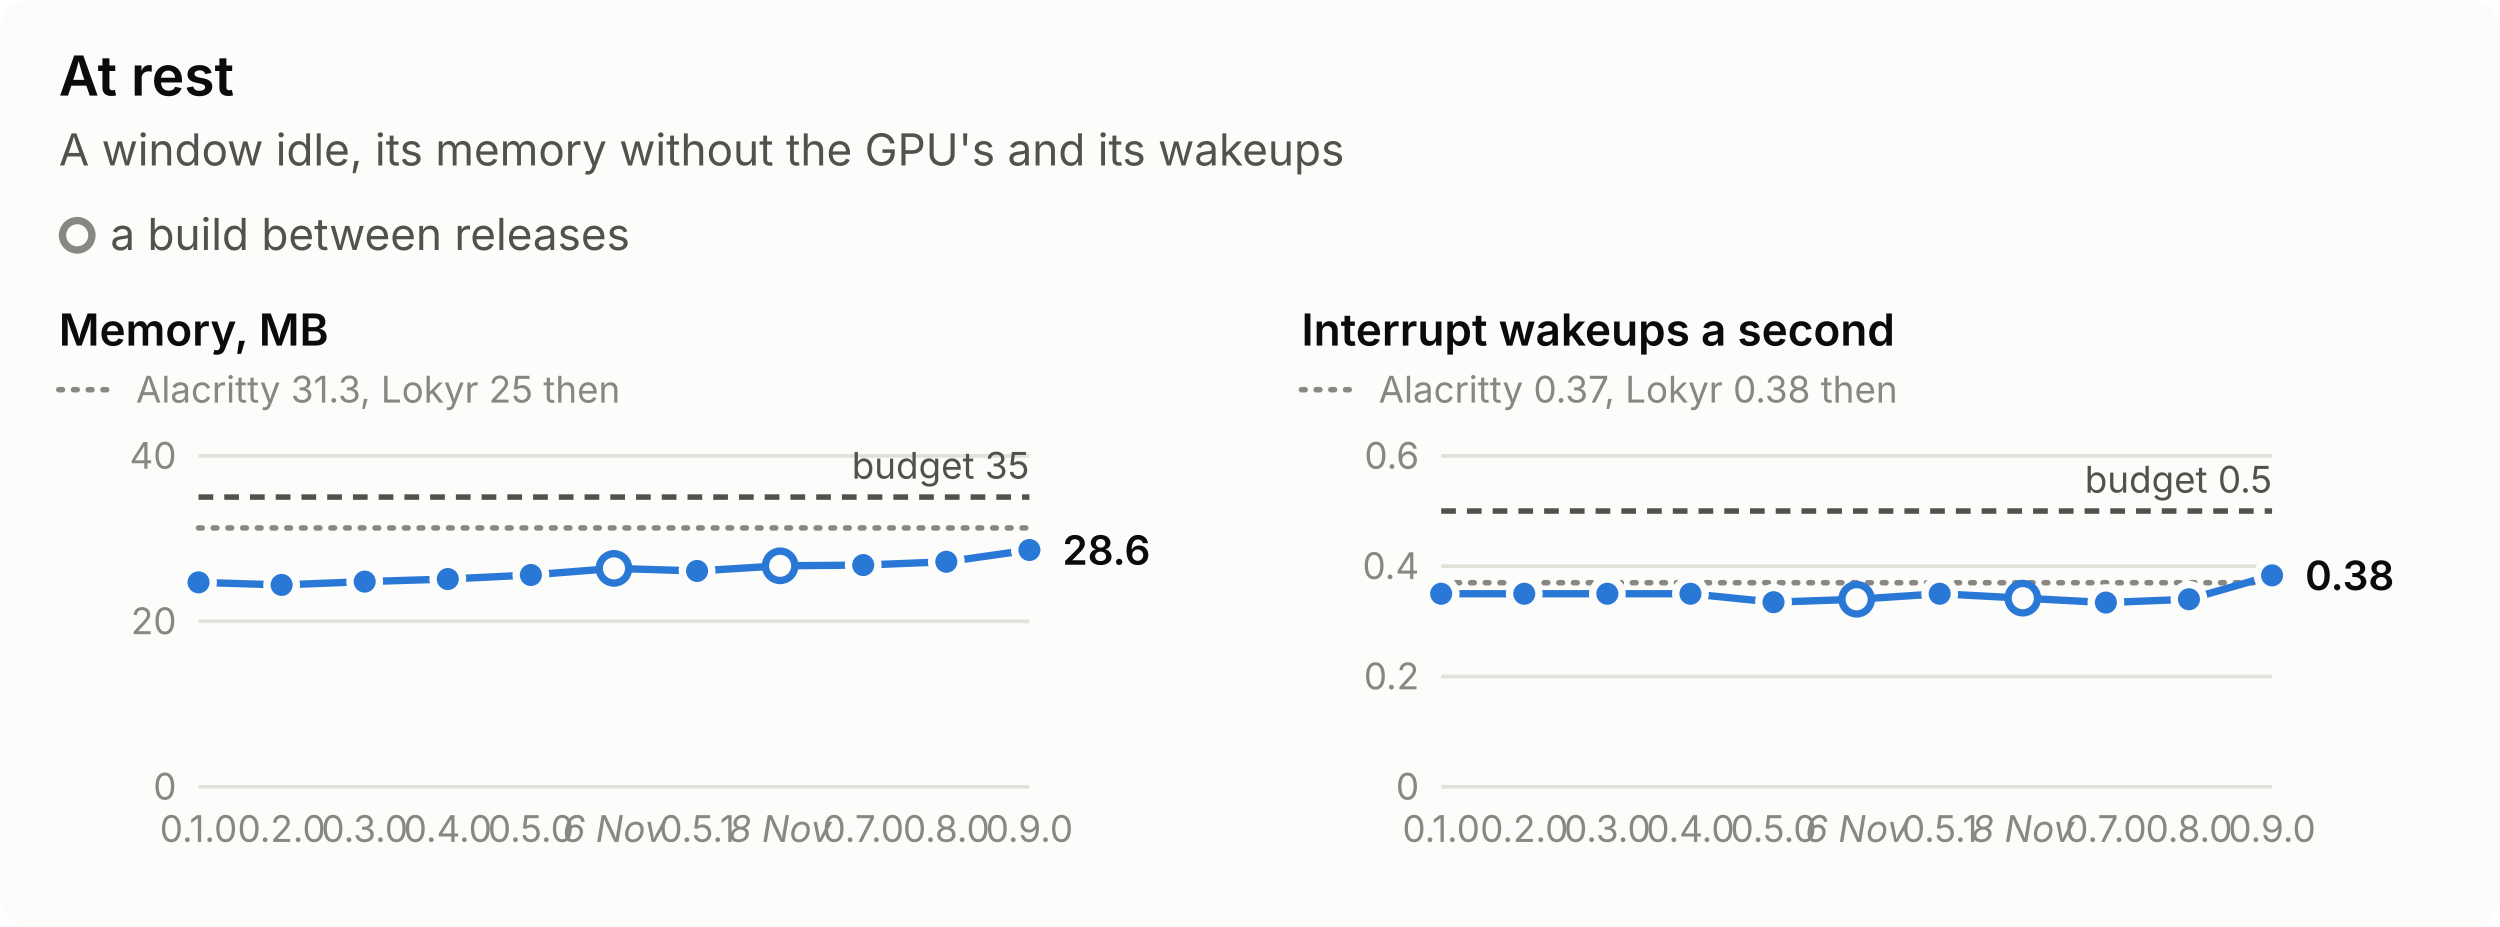
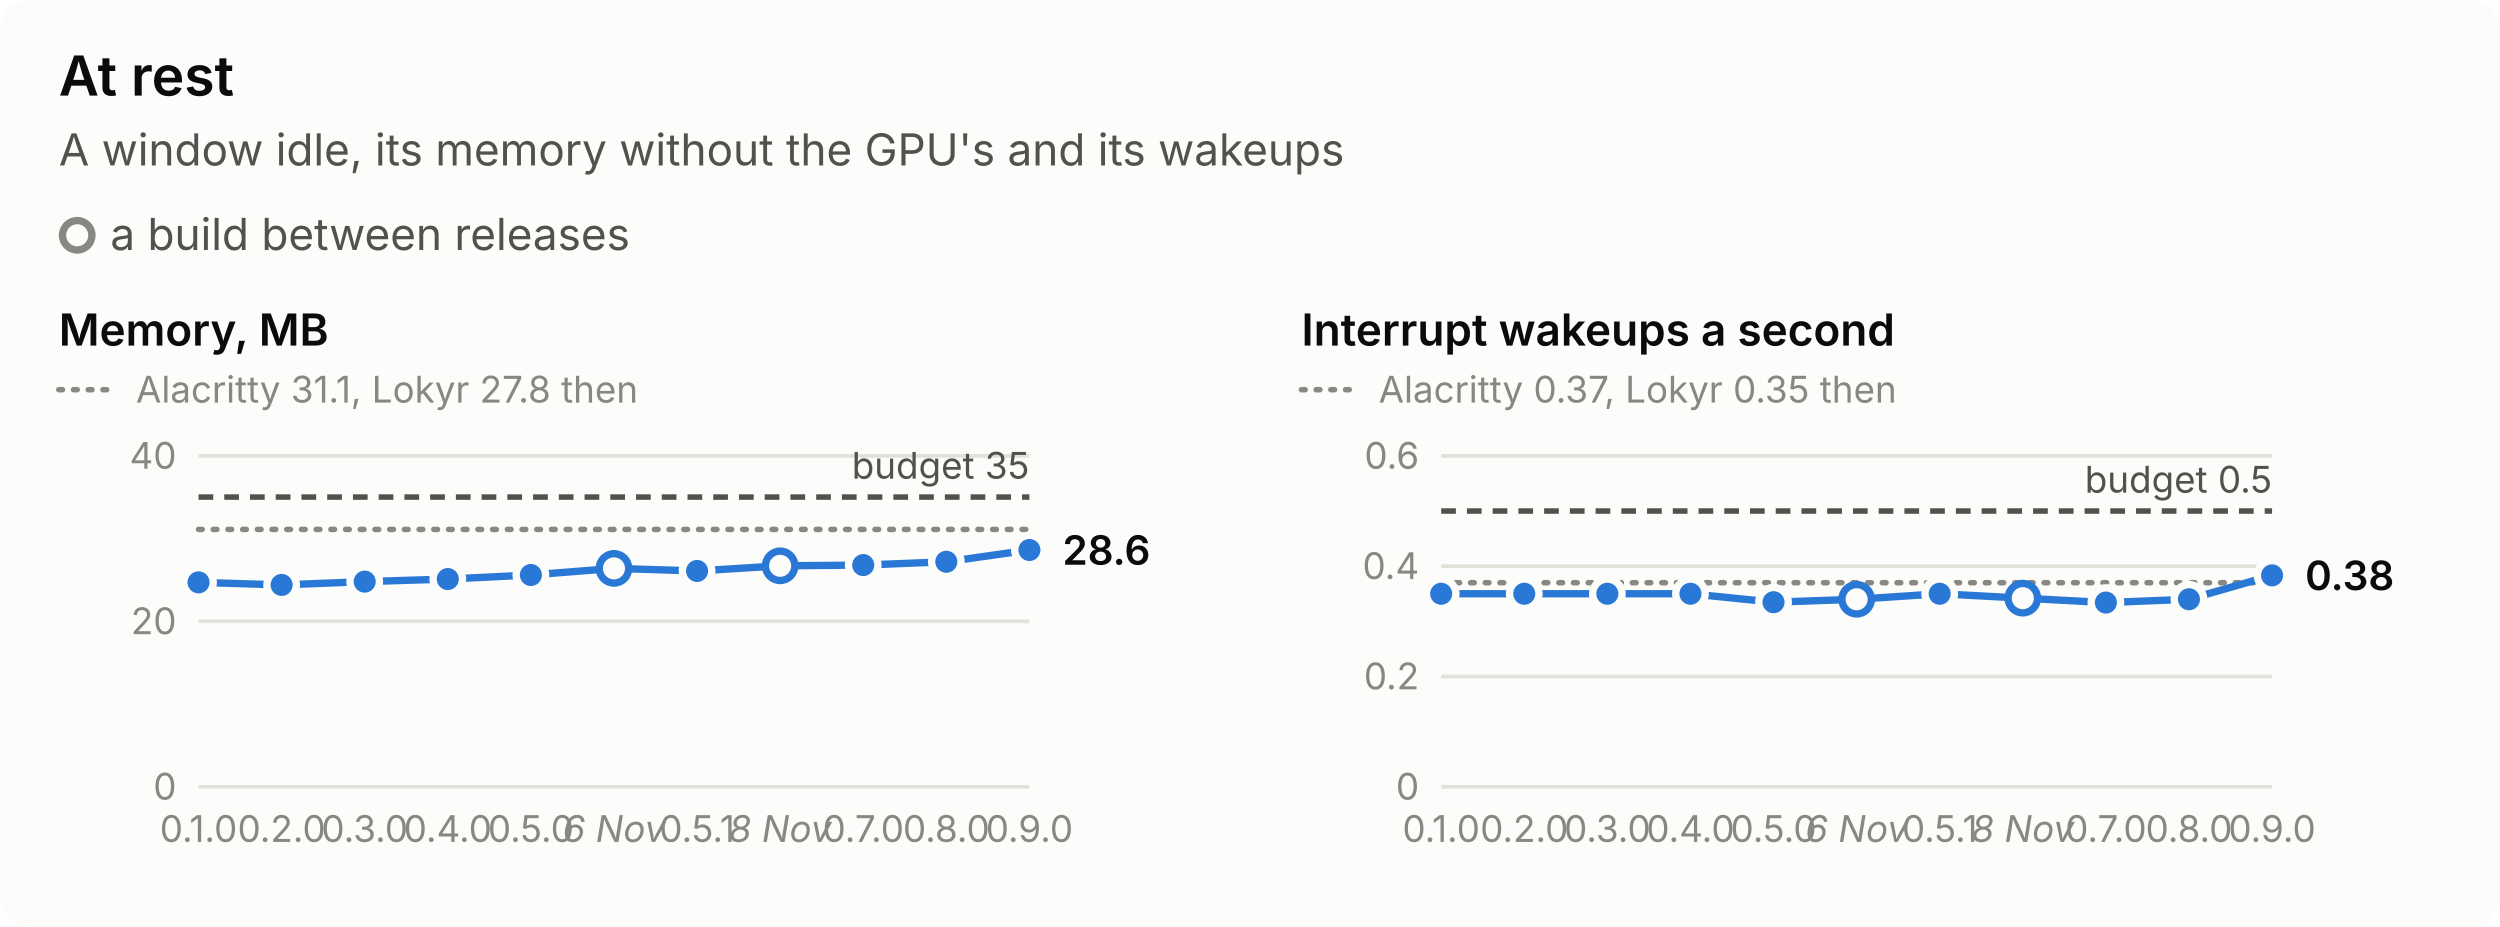
<svg xmlns="http://www.w3.org/2000/svg" width="680" height="252" viewBox="0 0 680 252" role="img" aria-label="At rest">
  <style>
  .surface { fill: #fcfcfb; }
  .primary { fill: #0b0b0b; }
  .secondary { fill: #52514e; }
  .muted { fill: #898781; }
  .grid { stroke: #e1e0d9; }
  .base { stroke: #c3c2b7; }
  .accent { fill: #2a78d6; }
  .context { fill: #898781; }
  .accent-line { stroke: #2a78d6; }
  .context-line { stroke: #898781; }
  .second { fill: #eb6834; }
  .second-line { stroke: #eb6834; }
  .ring { stroke: #fcfcfb; }
  .budget { stroke: #52514e; }
  text { font-family: system-ui, -apple-system, "Segoe UI", sans-serif; }
  .tick { font-variant-numeric: tabular-nums; }
  @media (prefers-color-scheme: dark) {
    .surface { fill: #1a1a19; }
    .primary { fill: #f0efec; }
    .secondary { fill: #c3c2b7; }
    .muted { fill: #898781; }
    .grid { stroke: #2c2c2a; }
    .base { stroke: #383835; }
    .accent { fill: #3987e5; }
    .context { fill: #6f6e69; }
    .accent-line { stroke: #3987e5; }
    .context-line { stroke: #6f6e69; }
    .second { fill: #d95926; }
    .second-line { stroke: #d95926; }
    .ring { stroke: #1a1a19; }
    .budget { stroke: #c3c2b7; }
  }
</style>
  <rect class="surface" width="680" height="252" rx="8" />
  <text class="primary" x="16" y="26" font-size="15" font-weight="600">At rest</text>
  <text class="secondary" x="16" y="45" font-size="12">A window idle, its memory without the GPU's and its wakeups</text>
  <circle class="surface context-line" cx="21" cy="64" r="4" stroke-width="2" />
  <text class="secondary" x="30" y="68" font-size="12">a build between releases</text>
  <text class="primary" x="16.0" y="94" font-size="12" font-weight="600">Memory, MB</text>
  <line class="grid" x1="54.0" y1="214.0" x2="280.0" y2="214.0" stroke-width="1" />
  <text class="muted tick" x="48.0" y="217.5" font-size="10" text-anchor="end">0</text>
  <line class="grid" x1="54.0" y1="169.0" x2="280.0" y2="169.0" stroke-width="1" />
  <text class="muted tick" x="48.0" y="172.5" font-size="10" text-anchor="end">20</text>
  <line class="grid" x1="54.0" y1="124.0" x2="280.0" y2="124.0" stroke-width="1" />
  <text class="muted tick" x="48.0" y="127.5" font-size="10" text-anchor="end">40</text>
  <text class="muted" x="54.0" y="229.0" font-size="10" text-anchor="middle">0.1.0</text>
  <text class="muted" x="76.6" y="229.0" font-size="10" text-anchor="middle">0.2.0</text>
  <text class="muted" x="99.2" y="229.0" font-size="10" text-anchor="middle">0.3.0</text>
  <text class="muted" x="121.8" y="229.0" font-size="10" text-anchor="middle">0.4.0</text>
  <text class="muted" x="144.4" y="229.0" font-size="10" text-anchor="middle">0.5.0</text>
  <text class="muted" x="167.0" y="229.0" font-size="10" text-anchor="middle" font-style="italic">6 Nov</text>
  <text class="muted" x="189.6" y="229.0" font-size="10" text-anchor="middle">0.5.1</text>
  <text class="muted" x="212.2" y="229.0" font-size="10" text-anchor="middle" font-style="italic">8 Nov</text>
  <text class="muted" x="234.8" y="229.0" font-size="10" text-anchor="middle">0.7.0</text>
  <text class="muted" x="257.4" y="229.0" font-size="10" text-anchor="middle">0.8.0</text>
  <text class="muted" x="280.0" y="229.0" font-size="10" text-anchor="middle">0.9.0</text>
  <line class="budget" x1="54.0" y1="135.2" x2="280.0" y2="135.2" stroke-width="1.5" stroke-dasharray="4 3" />
  <text class="secondary" x="280.0" y="130.2" font-size="10" text-anchor="end">budget 35</text>
-   <line class="context-line" x1="54.0" y1="143.6" x2="280.0" y2="143.6" stroke-width="1.5" stroke-dasharray="1 3" stroke-linecap="round" />
+   <line class="context-line" x1="54.0" y1="144.0" x2="280.0" y2="144.0" stroke-width="1.5" stroke-dasharray="1 3" stroke-linecap="round" />
  <line class="context-line" x1="16.0" y1="106.0" x2="31.0" y2="106.0" stroke-width="1.5" stroke-dasharray="1 3" stroke-linecap="round" />
-   <text class="muted" x="37.0" y="109.5" font-size="10">Alacritty 31.3, Lokyr 25 then</text>
+   <text class="muted" x="37.0" y="109.5" font-size="10">Alacritty 31.1, Lokyr 27.8 then</text>
  <line class="accent-line" x1="54.0" y1="158.4" x2="76.6" y2="159.1" stroke-width="2" stroke-linecap="round" />
  <line class="accent-line" x1="76.6" y1="159.1" x2="99.2" y2="158.2" stroke-width="2" stroke-linecap="round" />
  <line class="accent-line" x1="99.2" y1="158.2" x2="121.8" y2="157.5" stroke-width="2" stroke-linecap="round" />
  <line class="accent-line" x1="121.8" y1="157.5" x2="144.4" y2="156.4" stroke-width="2" stroke-linecap="round" />
  <line class="accent-line" x1="144.4" y1="156.4" x2="167.0" y2="154.6" stroke-width="2" stroke-linecap="round" />
  <line class="accent-line" x1="167.0" y1="154.6" x2="189.6" y2="155.3" stroke-width="2" stroke-linecap="round" />
  <line class="accent-line" x1="189.6" y1="155.3" x2="212.2" y2="153.9" stroke-width="2" stroke-linecap="round" />
  <line class="accent-line" x1="212.2" y1="153.9" x2="234.8" y2="153.7" stroke-width="2" stroke-linecap="round" />
  <line class="accent-line" x1="234.8" y1="153.7" x2="257.4" y2="152.8" stroke-width="2" stroke-linecap="round" />
  <line class="accent-line" x1="257.4" y1="152.8" x2="280.0" y2="149.6" stroke-width="2" stroke-linecap="round" />
  <circle class="accent ring" cx="54.0" cy="158.4" r="4" stroke-width="2" />
  <circle class="accent ring" cx="76.6" cy="159.1" r="4" stroke-width="2" />
  <circle class="accent ring" cx="99.2" cy="158.2" r="4" stroke-width="2" />
  <circle class="accent ring" cx="121.8" cy="157.5" r="4" stroke-width="2" />
  <circle class="accent ring" cx="144.4" cy="156.4" r="4" stroke-width="2" />
  <circle class="surface accent-line" cx="167.0" cy="154.6" r="4" stroke-width="2" />
  <circle class="accent ring" cx="189.6" cy="155.3" r="4" stroke-width="2" />
  <circle class="surface accent-line" cx="212.2" cy="153.9" r="4" stroke-width="2" />
  <circle class="accent ring" cx="234.8" cy="153.7" r="4" stroke-width="2" />
  <circle class="accent ring" cx="257.4" cy="152.8" r="4" stroke-width="2" />
  <circle class="accent ring" cx="280.0" cy="149.6" r="4" stroke-width="2" />
  <text class="primary tick" x="289.0" y="153.6" font-size="11" font-weight="600">28.6</text>
  <text class="primary" x="354.0" y="94" font-size="12" font-weight="600">Interrupt wakeups a second</text>
  <line class="grid" x1="392.0" y1="214.0" x2="618.0" y2="214.0" stroke-width="1" />
  <text class="muted tick" x="386.0" y="217.5" font-size="10" text-anchor="end">0</text>
  <line class="grid" x1="392.0" y1="184.0" x2="618.0" y2="184.0" stroke-width="1" />
  <text class="muted tick" x="386.0" y="187.5" font-size="10" text-anchor="end">0.2</text>
  <line class="grid" x1="392.0" y1="154.0" x2="618.0" y2="154.0" stroke-width="1" />
  <text class="muted tick" x="386.0" y="157.5" font-size="10" text-anchor="end">0.4</text>
  <line class="grid" x1="392.0" y1="124.0" x2="618.0" y2="124.0" stroke-width="1" />
  <text class="muted tick" x="386.0" y="127.5" font-size="10" text-anchor="end">0.6</text>
  <text class="muted" x="392.0" y="229.0" font-size="10" text-anchor="middle">0.1.0</text>
  <text class="muted" x="414.6" y="229.0" font-size="10" text-anchor="middle">0.2.0</text>
  <text class="muted" x="437.2" y="229.0" font-size="10" text-anchor="middle">0.3.0</text>
  <text class="muted" x="459.8" y="229.0" font-size="10" text-anchor="middle">0.4.0</text>
  <text class="muted" x="482.4" y="229.0" font-size="10" text-anchor="middle">0.5.0</text>
  <text class="muted" x="505.0" y="229.0" font-size="10" text-anchor="middle" font-style="italic">6 Nov</text>
  <text class="muted" x="527.6" y="229.0" font-size="10" text-anchor="middle">0.5.1</text>
  <text class="muted" x="550.2" y="229.0" font-size="10" text-anchor="middle" font-style="italic">8 Nov</text>
  <text class="muted" x="572.8" y="229.0" font-size="10" text-anchor="middle">0.7.0</text>
  <text class="muted" x="595.4" y="229.0" font-size="10" text-anchor="middle">0.8.0</text>
  <text class="muted" x="618.0" y="229.0" font-size="10" text-anchor="middle">0.9.0</text>
  <line class="budget" x1="392.0" y1="139.0" x2="618.0" y2="139.0" stroke-width="1.5" stroke-dasharray="4 3" />
  <text class="secondary" x="618.0" y="134.0" font-size="10" text-anchor="end">budget 0.5</text>
  <line class="context-line" x1="392.0" y1="158.5" x2="618.0" y2="158.5" stroke-width="1.5" stroke-dasharray="1 3" stroke-linecap="round" />
  <line class="context-line" x1="354.0" y1="106.0" x2="369.0" y2="106.0" stroke-width="1.5" stroke-dasharray="1 3" stroke-linecap="round" />
-   <text class="muted" x="375.0" y="109.5" font-size="10">Alacritty 0.37, Lokyr 0.38 then</text>
+   <text class="muted" x="375.0" y="109.5" font-size="10">Alacritty 0.37, Lokyr 0.35 then</text>
  <line class="accent-line" x1="392.0" y1="161.5" x2="414.6" y2="161.5" stroke-width="2" stroke-linecap="round" />
  <line class="accent-line" x1="414.6" y1="161.5" x2="437.2" y2="161.5" stroke-width="2" stroke-linecap="round" />
  <line class="accent-line" x1="437.2" y1="161.5" x2="459.8" y2="161.5" stroke-width="2" stroke-linecap="round" />
  <line class="accent-line" x1="459.8" y1="161.5" x2="482.4" y2="163.8" stroke-width="2" stroke-linecap="round" />
  <line class="accent-line" x1="482.4" y1="163.8" x2="505.0" y2="163.0" stroke-width="2" stroke-linecap="round" />
  <line class="accent-line" x1="505.0" y1="163.0" x2="527.6" y2="161.5" stroke-width="2" stroke-linecap="round" />
  <line class="accent-line" x1="527.6" y1="161.5" x2="550.2" y2="162.7" stroke-width="2" stroke-linecap="round" />
  <line class="accent-line" x1="550.2" y1="162.7" x2="572.8" y2="163.9" stroke-width="2" stroke-linecap="round" />
  <line class="accent-line" x1="572.8" y1="163.9" x2="595.4" y2="163.0" stroke-width="2" stroke-linecap="round" />
  <line class="accent-line" x1="595.4" y1="163.0" x2="618.0" y2="156.5" stroke-width="2" stroke-linecap="round" />
  <circle class="accent ring" cx="392.0" cy="161.5" r="4" stroke-width="2" />
  <circle class="accent ring" cx="414.6" cy="161.5" r="4" stroke-width="2" />
  <circle class="accent ring" cx="437.2" cy="161.5" r="4" stroke-width="2" />
  <circle class="accent ring" cx="459.8" cy="161.5" r="4" stroke-width="2" />
  <circle class="accent ring" cx="482.4" cy="163.8" r="4" stroke-width="2" />
  <circle class="surface accent-line" cx="505.0" cy="163.0" r="4" stroke-width="2" />
  <circle class="accent ring" cx="527.6" cy="161.5" r="4" stroke-width="2" />
  <circle class="surface accent-line" cx="550.2" cy="162.7" r="4" stroke-width="2" />
  <circle class="accent ring" cx="572.8" cy="163.9" r="4" stroke-width="2" />
  <circle class="accent ring" cx="595.4" cy="163.0" r="4" stroke-width="2" />
  <circle class="accent ring" cx="618.0" cy="156.5" r="4" stroke-width="2" />
  <text class="primary tick" x="627.0" y="160.5" font-size="11" font-weight="600">0.38</text>
</svg>
